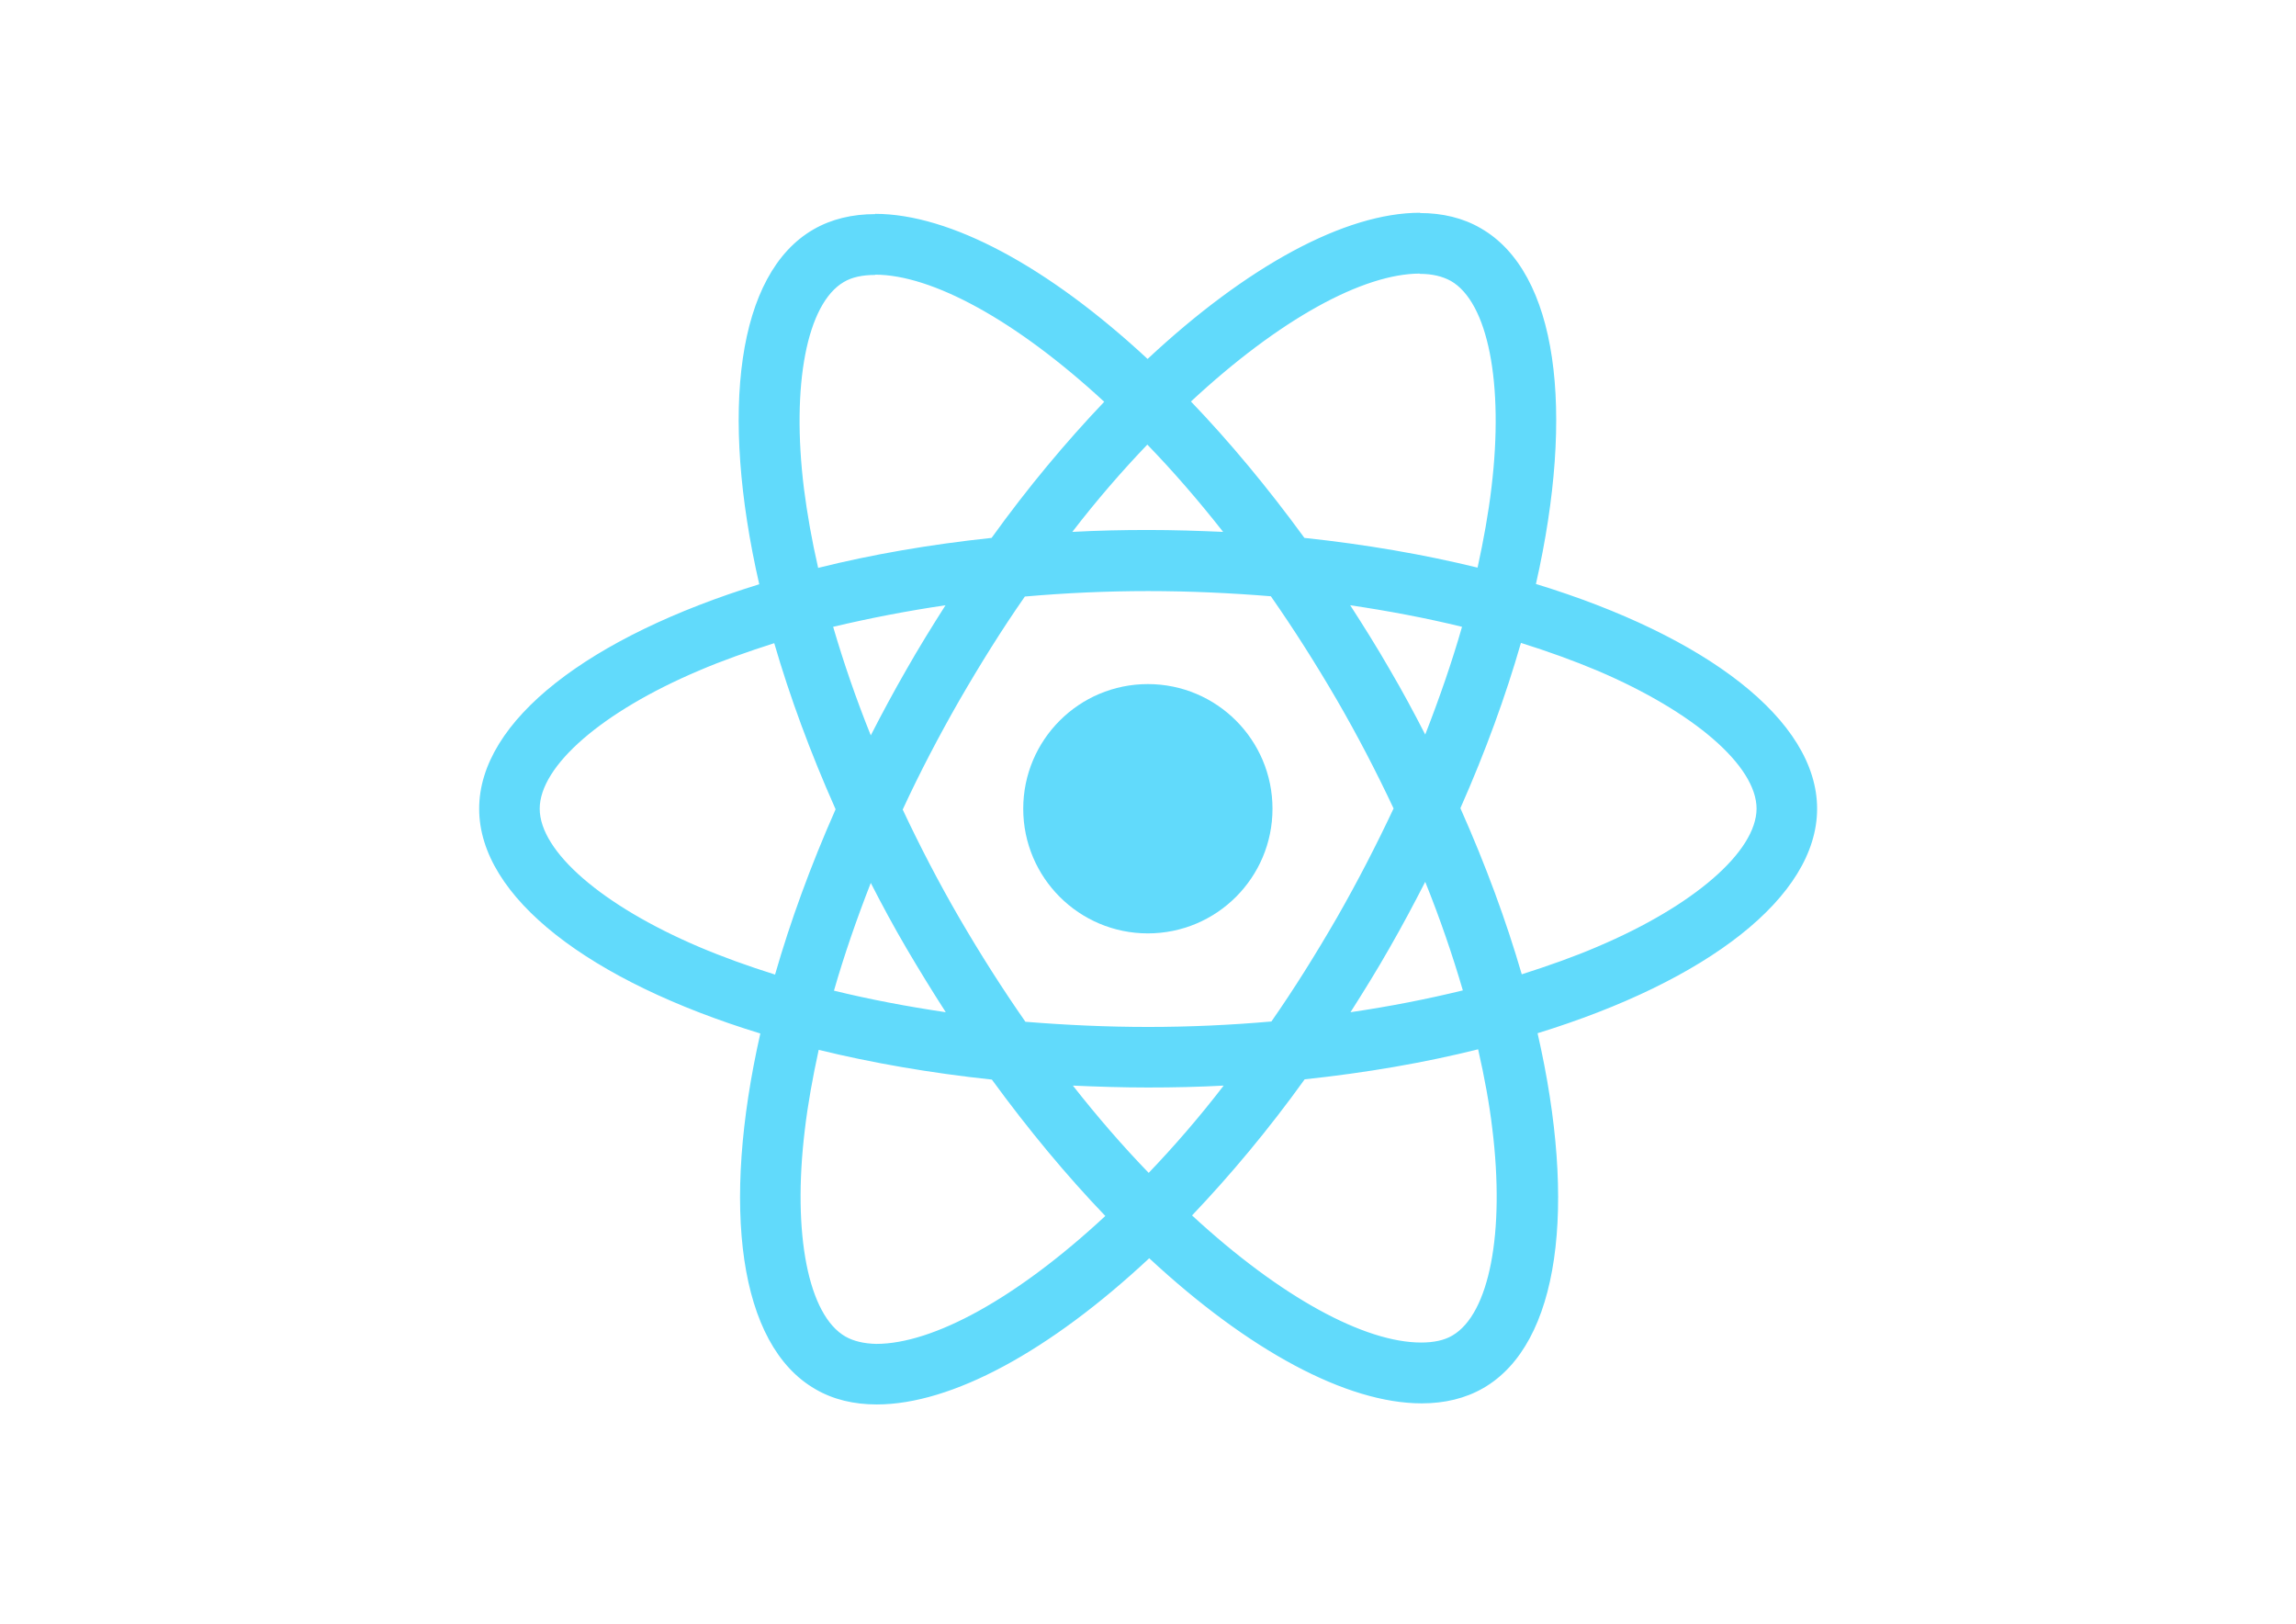
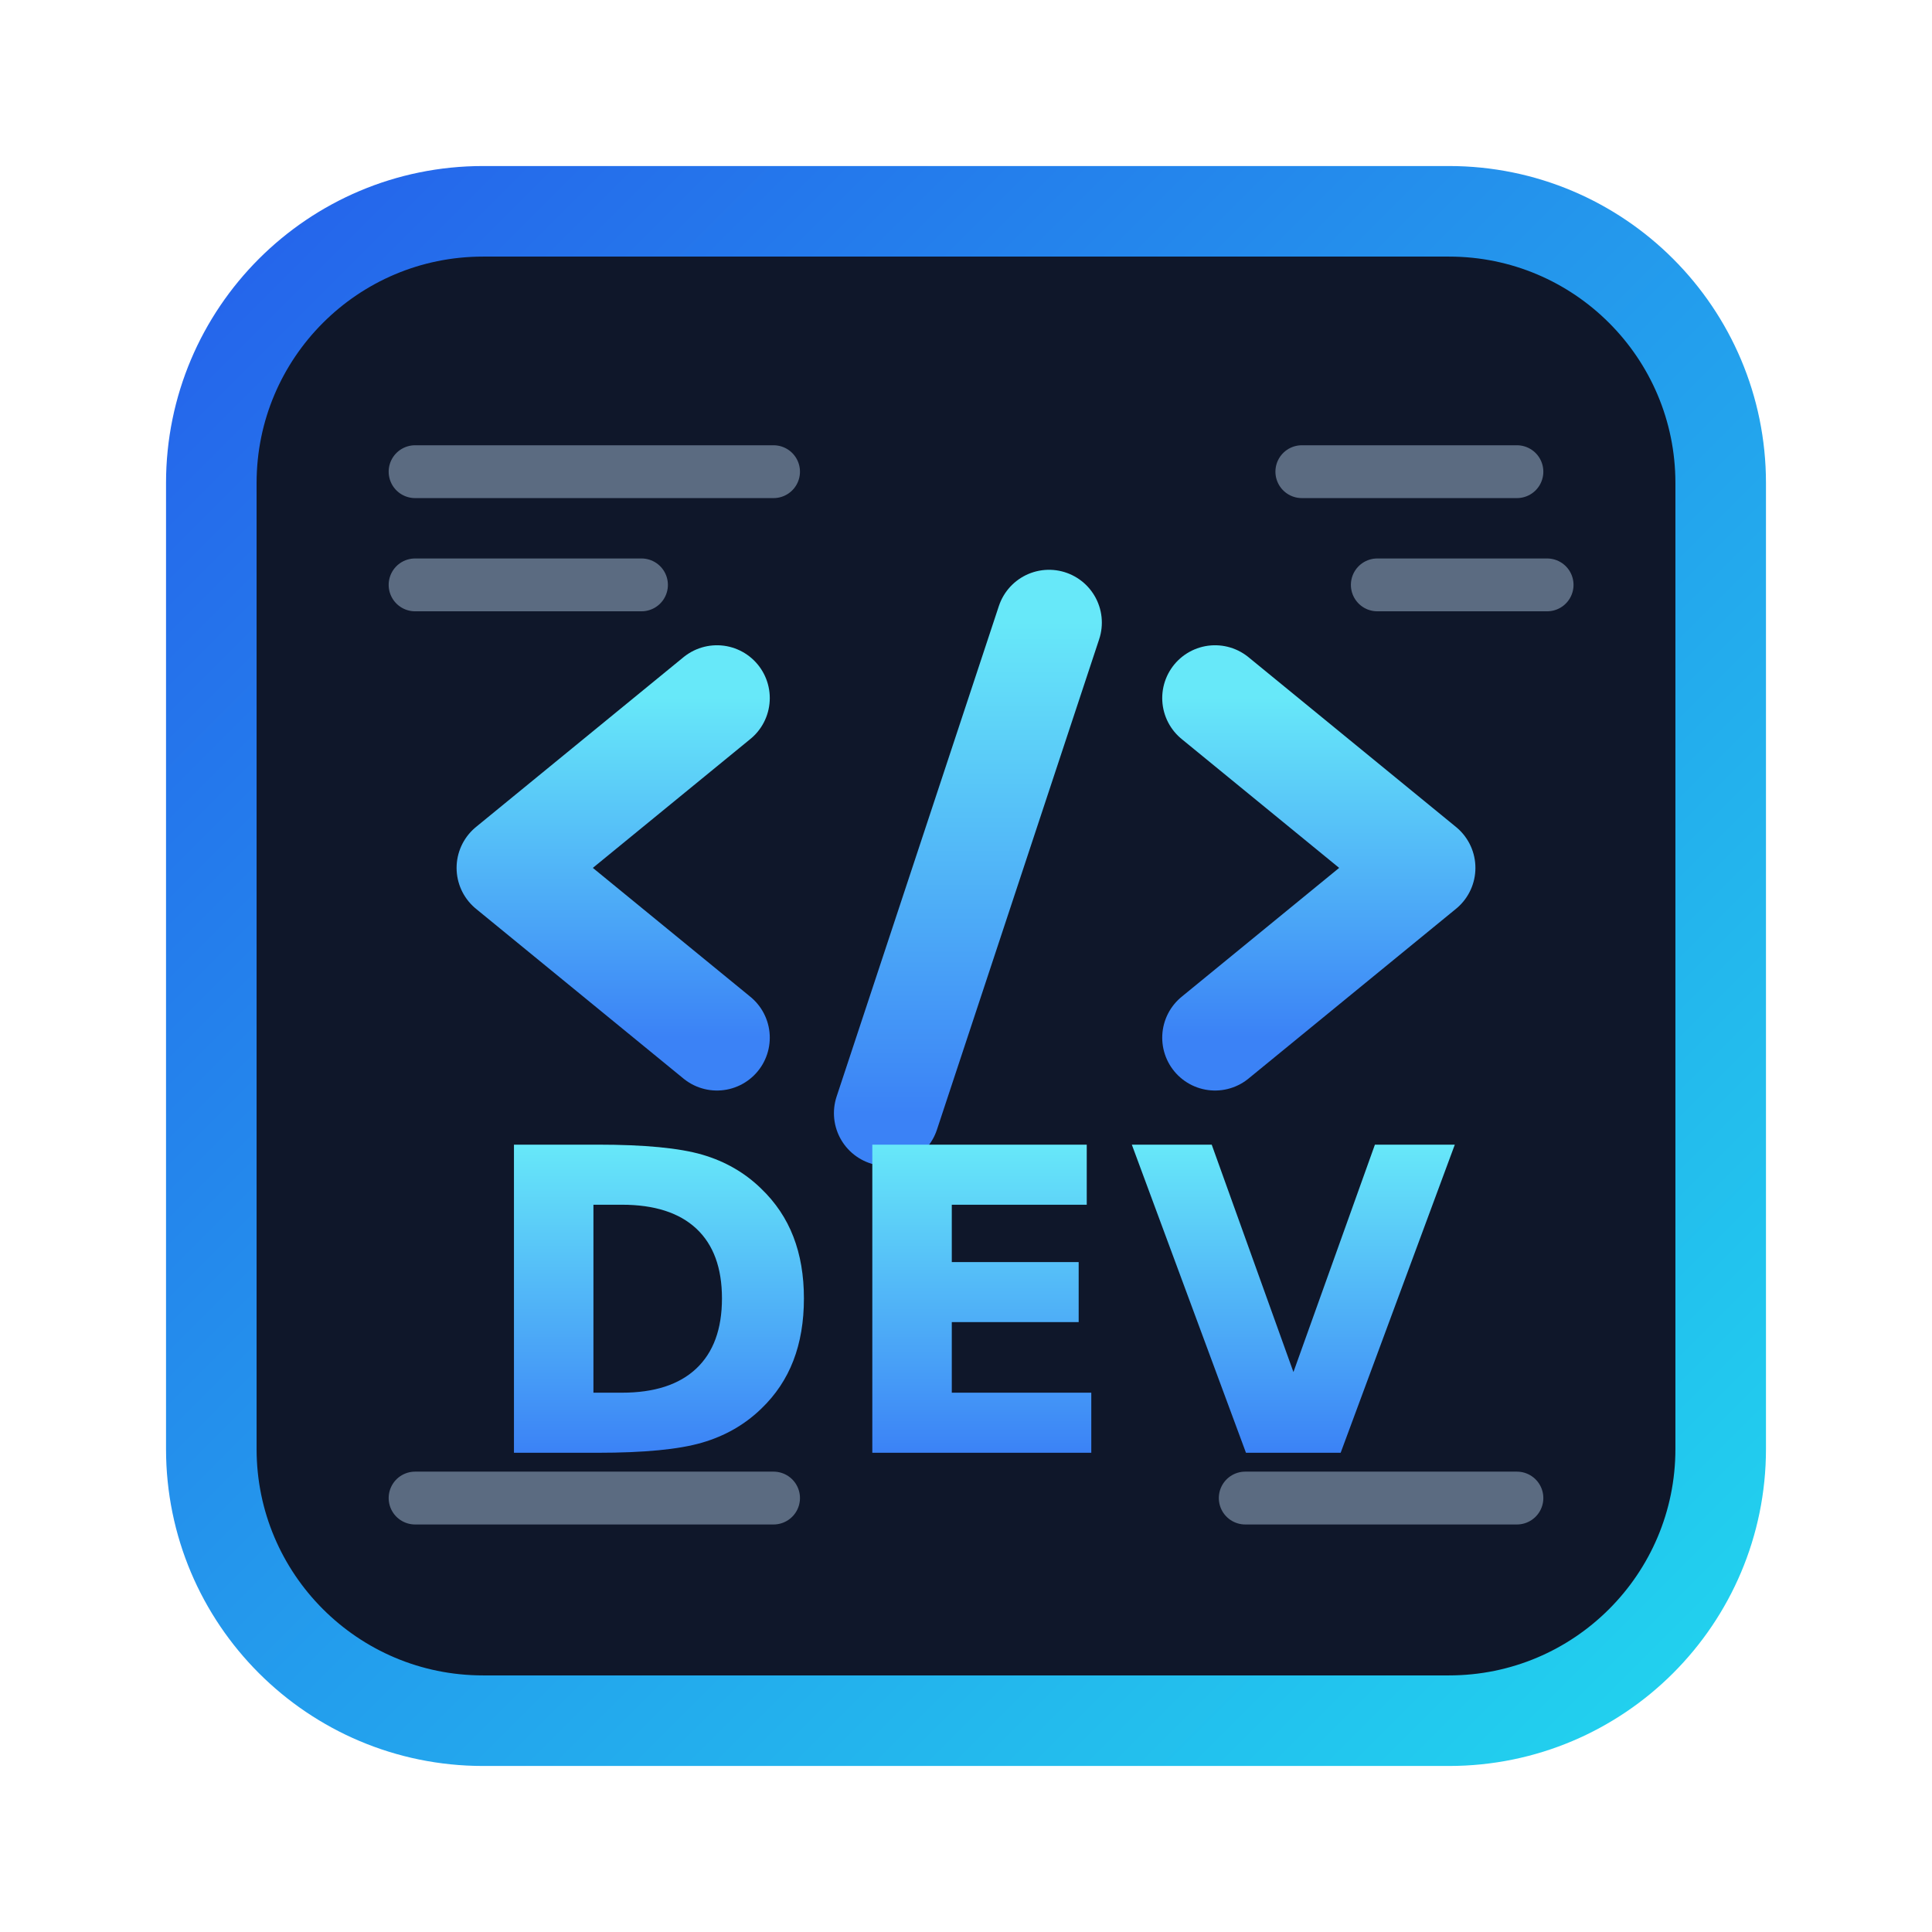
- <svg xmlns="http://www.w3.org/2000/svg" viewBox="0 0 841.9 595.3">
-   <g fill="#61DAFB">
-     <path d="M666.3 296.5c0-32.5-40.7-63.3-103.1-82.4 14.4-63.6 8-114.2-20.2-130.4-6.5-3.8-14.1-5.6-22.4-5.6v22.3c4.6 0 8.3.9 11.4 2.6 13.6 7.8 19.5 37.5 14.9 75.7-1.1 9.4-2.9 19.3-5.1 29.4-19.6-4.8-41-8.5-63.5-10.9-13.5-18.5-27.5-35.3-41.6-50 32.6-30.3 63.2-46.9 84-46.9V78c-27.5 0-63.5 19.6-99.9 53.6-36.4-33.8-72.4-53.2-99.9-53.2v22.3c20.7 0 51.4 16.5 84 46.6-14 14.7-28 31.4-41.3 49.9-22.6 2.4-44 6.1-63.6 11-2.3-10-4-19.7-5.2-29-4.7-38.2 1.1-67.9 14.6-75.8 3-1.8 6.9-2.6 11.5-2.6V78.5c-8.4 0-16 1.8-22.6 5.6-28.1 16.2-34.4 66.7-19.9 130.1-62.2 19.2-102.7 49.9-102.7 82.3 0 32.5 40.7 63.3 103.1 82.4-14.4 63.6-8 114.2 20.2 130.4 6.5 3.8 14.1 5.6 22.5 5.6 27.5 0 63.5-19.6 99.9-53.6 36.4 33.8 72.4 53.2 99.9 53.2 8.4 0 16-1.8 22.6-5.6 28.1-16.2 34.4-66.7 19.9-130.1 62-19.1 102.5-49.9 102.5-82.3zm-130.2-66.7c-3.7 12.9-8.3 26.2-13.5 39.5-4.1-8-8.4-16-13.1-24-4.6-8-9.5-15.8-14.4-23.4 14.2 2.1 27.9 4.7 41 7.9zm-45.8 106.5c-7.8 13.5-15.8 26.3-24.1 38.2-14.9 1.3-30 2-45.2 2-15.1 0-30.2-.7-45-1.9-8.3-11.9-16.4-24.6-24.2-38-7.6-13.1-14.5-26.4-20.8-39.8 6.2-13.4 13.2-26.8 20.7-39.9 7.8-13.5 15.8-26.3 24.1-38.2 14.9-1.3 30-2 45.2-2 15.1 0 30.2.7 45 1.9 8.3 11.9 16.4 24.6 24.2 38 7.6 13.1 14.5 26.4 20.8 39.8-6.3 13.4-13.2 26.8-20.7 39.9zm32.3-13c5.4 13.4 10 26.8 13.8 39.8-13.1 3.2-26.9 5.9-41.2 8 4.9-7.7 9.8-15.6 14.4-23.7 4.6-8 8.9-16.1 13-24.1zM421.2 430c-9.3-9.6-18.6-20.3-27.8-32 9 .4 18.2.7 27.5.7 9.4 0 18.7-.2 27.8-.7-9 11.7-18.3 22.4-27.5 32zm-74.4-58.9c-14.2-2.1-27.9-4.7-41-7.9 3.7-12.9 8.3-26.2 13.5-39.5 4.1 8 8.4 16 13.1 24 4.7 8 9.5 15.8 14.4 23.4zM420.7 163c9.3 9.6 18.6 20.3 27.8 32-9-.4-18.2-.7-27.5-.7-9.4 0-18.7.2-27.8.7 9-11.7 18.3-22.4 27.5-32zm-74 58.9c-4.9 7.7-9.8 15.6-14.4 23.7-4.6 8-8.9 16-13 24-5.4-13.4-10-26.8-13.8-39.8 13.1-3.1 26.9-5.8 41.2-7.9zm-90.5 125.2c-35.4-15.1-58.3-34.9-58.3-50.6 0-15.7 22.9-35.6 58.3-50.6 8.6-3.7 18-7 27.7-10.1 5.7 19.6 13.2 40 22.5 60.9-9.2 20.8-16.6 41.1-22.2 60.6-9.9-3.1-19.3-6.5-28-10.2zM310 490c-13.6-7.8-19.5-37.5-14.9-75.7 1.1-9.4 2.9-19.3 5.1-29.4 19.6 4.8 41 8.5 63.5 10.9 13.5 18.5 27.5 35.3 41.6 50-32.6 30.3-63.2 46.9-84 46.9-4.5-.1-8.3-1-11.3-2.7zm237.2-76.2c4.7 38.2-1.1 67.9-14.6 75.8-3 1.8-6.9 2.6-11.5 2.6-20.7 0-51.4-16.5-84-46.6 14-14.7 28-31.4 41.3-49.9 22.6-2.4 44-6.1 63.6-11 2.3 10.1 4.1 19.8 5.2 29.1zm38.5-66.7c-8.6 3.7-18 7-27.7 10.1-5.7-19.6-13.2-40-22.5-60.9 9.2-20.8 16.6-41.1 22.2-60.6 9.9 3.1 19.3 6.5 28.1 10.2 35.4 15.1 58.3 34.9 58.3 50.6-.1 15.7-23 35.6-58.4 50.6zM320.8 78.4z" />
-     <circle cx="420.9" cy="296.5" r="45.7" />
-     <path d="M520.5 78.1z" />
+ <svg xmlns="http://www.w3.org/2000/svg" width="512" height="512" viewBox="0 0 512 512">
+   <defs>
+     <linearGradient id="frame" x1="0" y1="0" x2="1" y2="1">
+       <stop offset="0%" stop-color="#2563EB" />
+       <stop offset="100%" stop-color="#22D3EE" />
+     </linearGradient>
+     <linearGradient id="accent" x1="0" y1="0" x2="0" y2="1">
+       <stop offset="0%" stop-color="#67E8F9" />
+       <stop offset="100%" stop-color="#3B82F6" />
+     </linearGradient>
+   </defs>
+   <rect x="56" y="56" width="400" height="400" rx="72" fill="#0F172A" stroke="url(#frame)" stroke-width="24" />
+   <g stroke="#64748B" stroke-width="14" stroke-linecap="round" opacity="0.9">
+     <path d="M110 125 H205" />
+     <path d="M110 155 H170" />
+     <path d="M345 125 H402" />
+     <path d="M365 155 H410" />
+     <path d="M110 397 H205" />
+     <path d="M330 397 H402" />
  </g>
+   <g fill="none" stroke="url(#accent)" stroke-width="28" stroke-linecap="round" stroke-linejoin="round">
+     <path d="M190 185 L135 230 L190 275" />
+     <path d="M322 185 L377 230 L322 275" />
+     <path d="M278 165 L235 295" />
+   </g>
+   <text x="256" y="385" text-anchor="middle" font-family="DejaVu Sans, Arial, sans-serif" font-size="112" font-weight="800" fill="url(#accent)" letter-spacing="2">DEV</text>
</svg>
